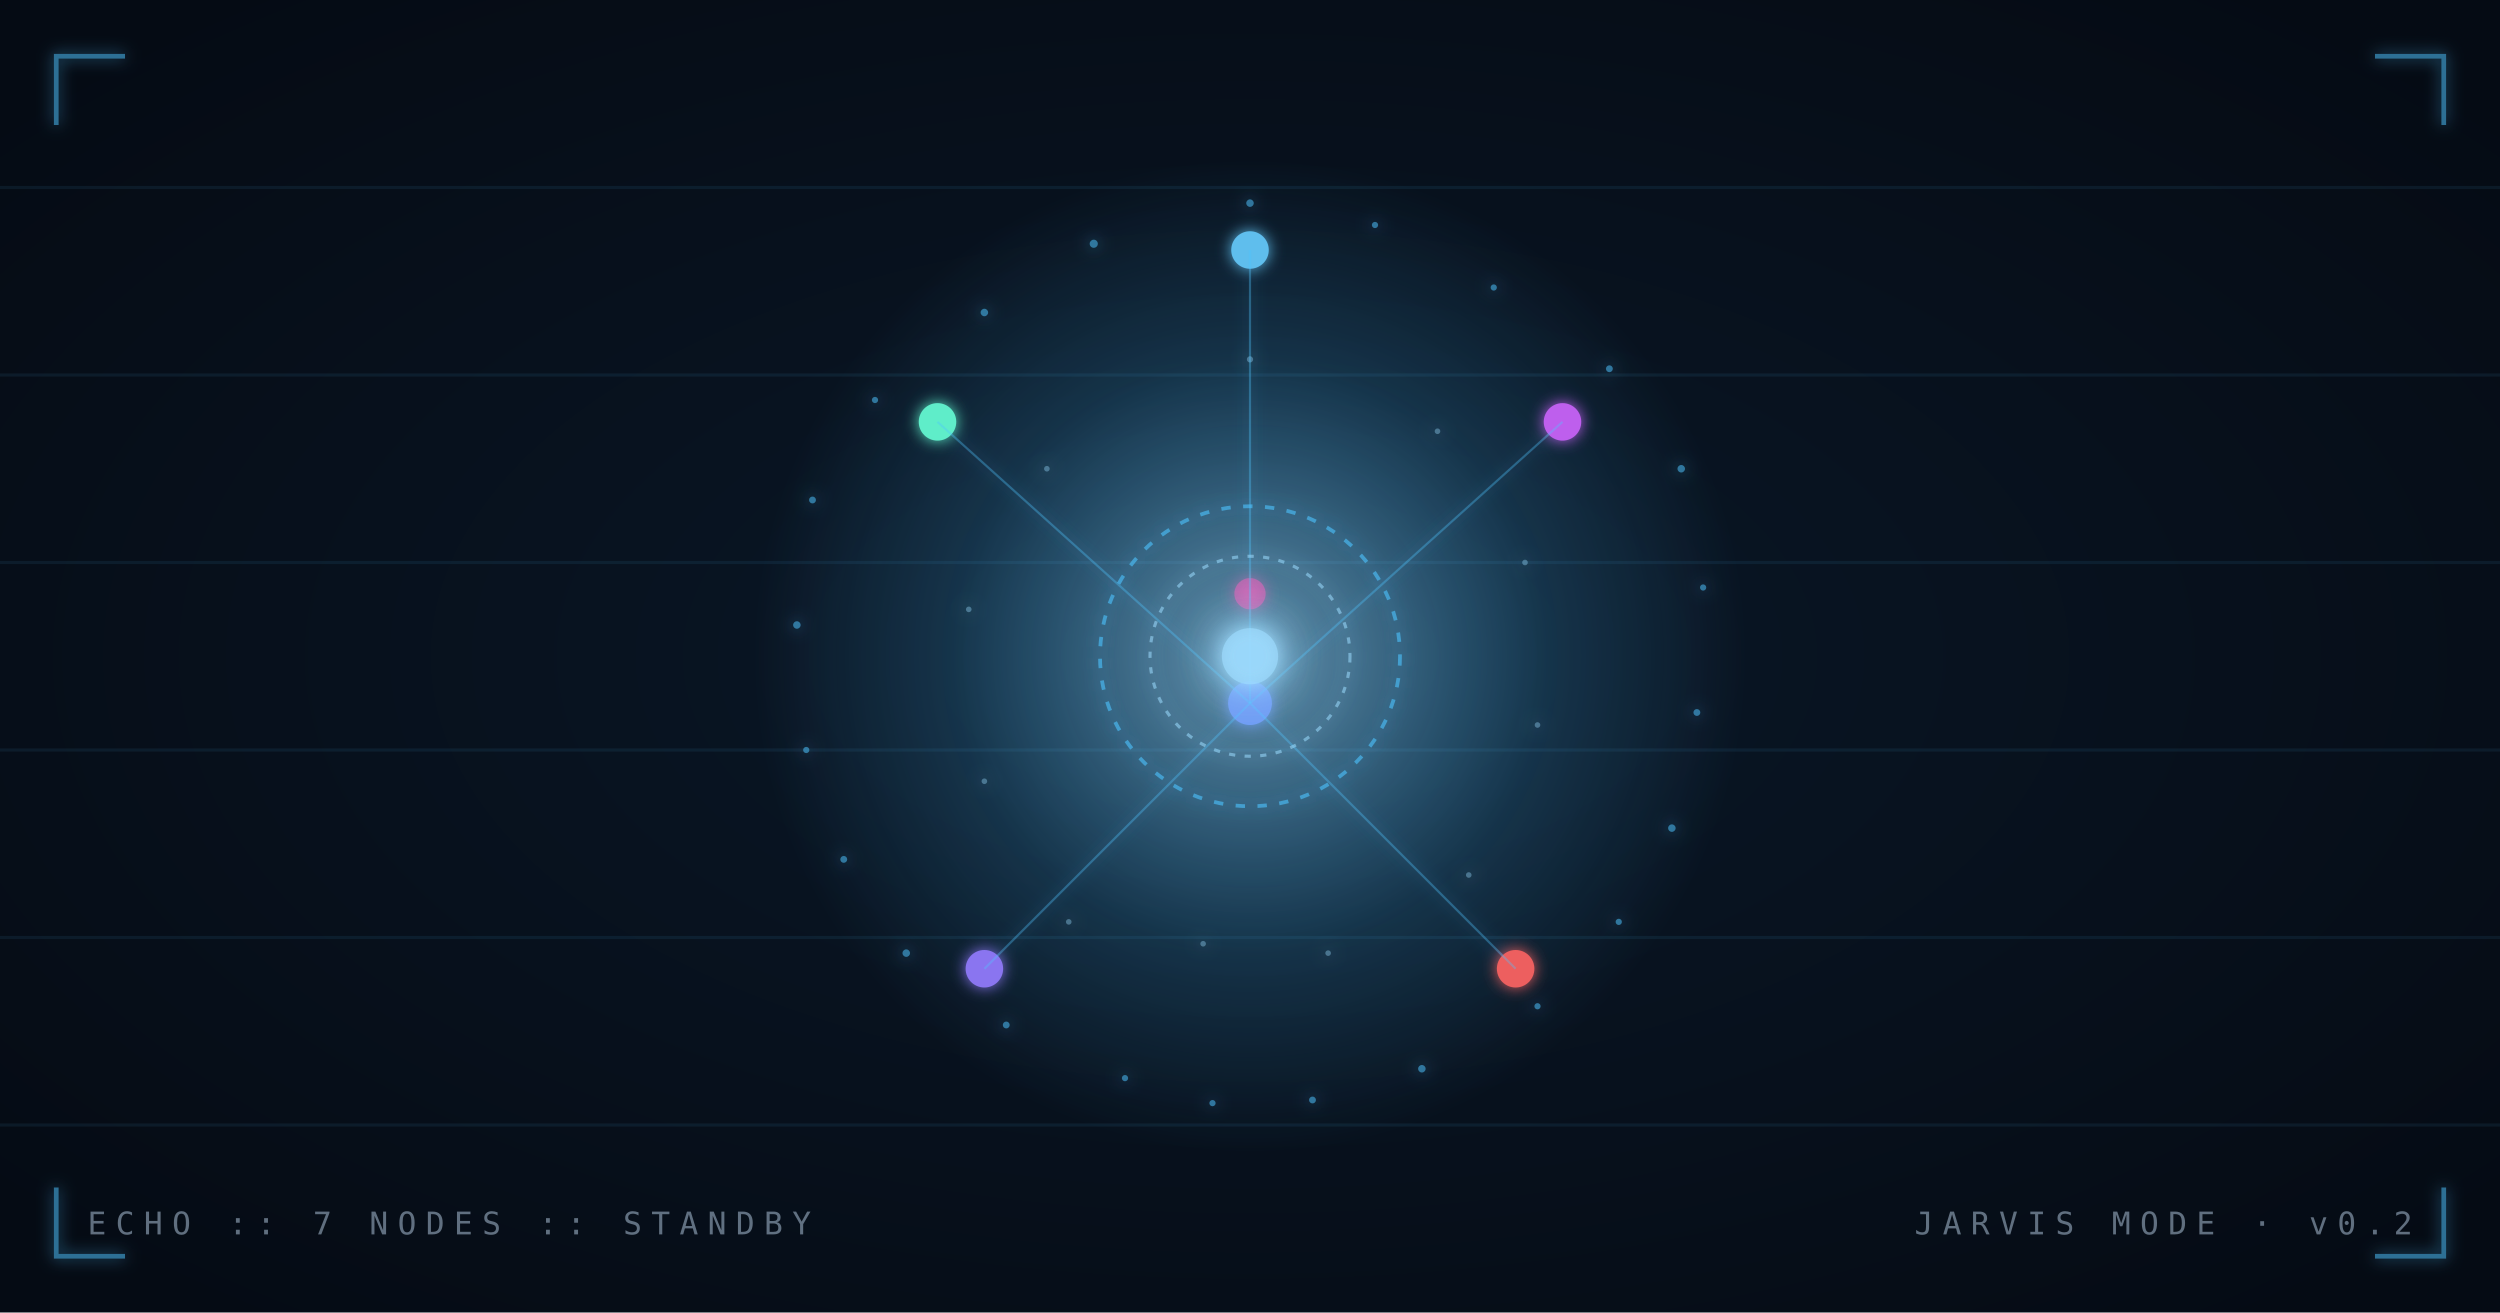
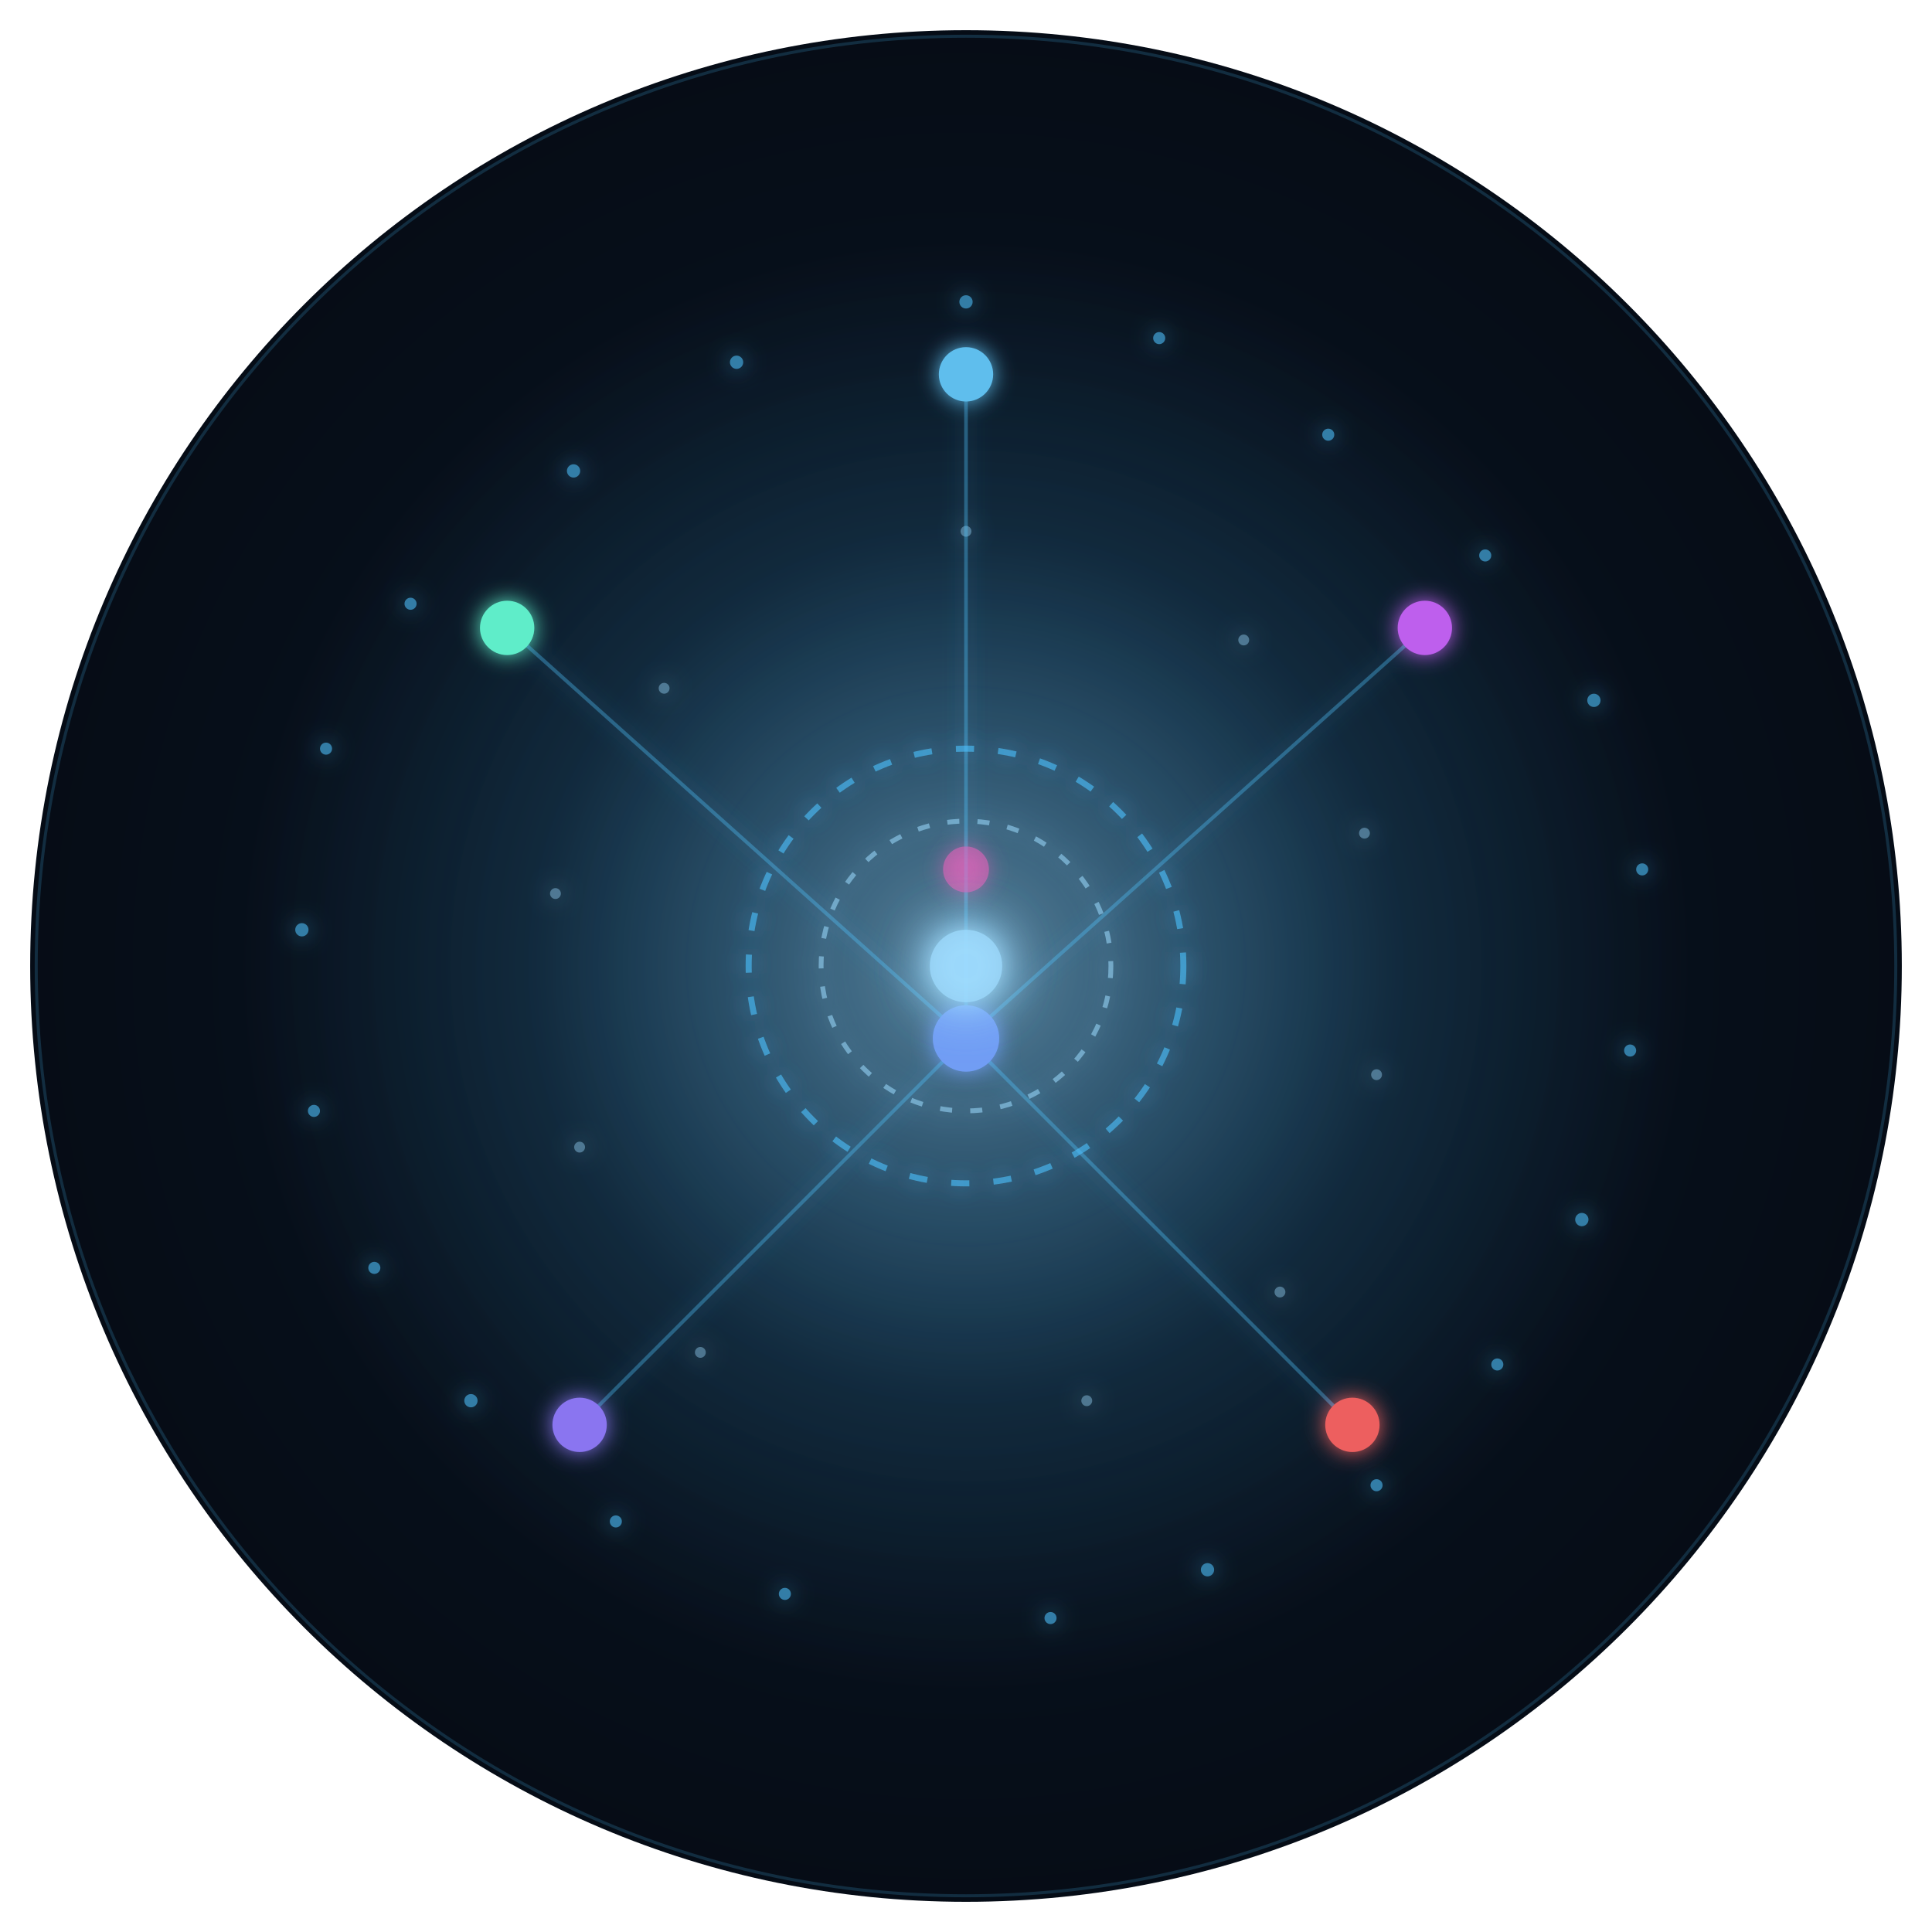
- <svg xmlns="http://www.w3.org/2000/svg" viewBox="0 0 800 420" width="100%" preserveAspectRatio="xMidYMid meet" role="img" aria-label="Echo brain visualization — rotating cyan sphere of memory dots">
+ <svg xmlns="http://www.w3.org/2000/svg" viewBox="0 0 320 320" width="280" height="280" preserveAspectRatio="xMidYMid meet" role="img" aria-label="Echo — rotating brain of memory nodes">
  <defs>
-     <radialGradient id="bg" cx="50%" cy="50%" r="65%">
+     <radialGradient id="bg" cx="50%" cy="50%" r="55%">
      <stop offset="0%" stop-color="#0a1828" />
      <stop offset="100%" stop-color="#050b14" />
    </radialGradient>
    <filter id="glow" x="-50%" y="-50%" width="200%" height="200%">
-       <feGaussianBlur stdDeviation="2.4" result="b" />
+       <feGaussianBlur stdDeviation="1.8" result="b" />
      <feMerge>
        <feMergeNode in="b" />
        <feMergeNode in="SourceGraphic" />
      </feMerge>
    </filter>
    <filter id="bigGlow" x="-100%" y="-100%" width="300%" height="300%">
-       <feGaussianBlur stdDeviation="6" result="b" />
+       <feGaussianBlur stdDeviation="4" result="b" />
      <feMerge>
        <feMergeNode in="b" />
        <feMergeNode in="SourceGraphic" />
      </feMerge>
    </filter>
    <radialGradient id="coreGlow" cx="50%" cy="50%" r="50%">
      <stop offset="0%" stop-color="#9DDCFF" stop-opacity="0.9" />
-       <stop offset="60%" stop-color="#4FC3FF" stop-opacity="0.25" />
+       <stop offset="60%" stop-color="#4FC3FF" stop-opacity="0.22" />
      <stop offset="100%" stop-color="#4FC3FF" stop-opacity="0" />
    </radialGradient>
  </defs>
-   <rect width="800" height="420" fill="url(#bg)" />
-   <g stroke="#4FC3FF" stroke-width="1.5" fill="none" opacity="0.55" filter="url(#glow)">
-     <path d="M 18 40 L 18 18 L 40 18" />
-     <path d="M 760 18 L 782 18 L 782 40" />
-     <path d="M 18 380 L 18 402 L 40 402" />
-     <path d="M 782 380 L 782 402 L 760 402" />
-   </g>
-   <g opacity="0.08">
-     <line x1="0" y1="60" x2="800" y2="60" stroke="#4FC3FF" />
-     <line x1="0" y1="120" x2="800" y2="120" stroke="#4FC3FF" />
-     <line x1="0" y1="180" x2="800" y2="180" stroke="#4FC3FF" />
-     <line x1="0" y1="240" x2="800" y2="240" stroke="#4FC3FF" />
-     <line x1="0" y1="300" x2="800" y2="300" stroke="#4FC3FF" />
-     <line x1="0" y1="360" x2="800" y2="360" stroke="#4FC3FF" />
-   </g>
-   <g transform="translate(400,210)">
-     <circle r="160" fill="url(#coreGlow)" opacity="0.7" />
-     <g opacity="0.55" filter="url(#glow)">
-       <animateTransform attributeName="transform" type="rotate" from="0" to="360" dur="45s" repeatCount="indefinite" />
-       <circle cx="0" cy="-145" r="1.2" fill="#4FC3FF" />
-       <circle cx="40" cy="-138" r="1.0" fill="#4FC3FF" />
-       <circle cx="-50" cy="-132" r="1.3" fill="#4FC3FF" />
-       <circle cx="78" cy="-118" r="1.0" fill="#4FC3FF" />
-       <circle cx="-85" cy="-110" r="1.2" fill="#4FC3FF" />
-       <circle cx="115" cy="-92" r="1.1" fill="#4FC3FF" />
-       <circle cx="-120" cy="-82" r="1.0" fill="#4FC3FF" />
-       <circle cx="138" cy="-60" r="1.2" fill="#4FC3FF" />
-       <circle cx="-140" cy="-50" r="1.1" fill="#4FC3FF" />
-       <circle cx="145" cy="-22" r="1.0" fill="#4FC3FF" />
-       <circle cx="-145" cy="-10" r="1.2" fill="#4FC3FF" />
-       <circle cx="143" cy="18" r="1.1" fill="#4FC3FF" />
-       <circle cx="-142" cy="30" r="1.0" fill="#4FC3FF" />
-       <circle cx="135" cy="55" r="1.2" fill="#4FC3FF" />
-       <circle cx="-130" cy="65" r="1.1" fill="#4FC3FF" />
-       <circle cx="118" cy="85" r="1.0" fill="#4FC3FF" />
-       <circle cx="-110" cy="95" r="1.2" fill="#4FC3FF" />
-       <circle cx="92" cy="112" r="1.0" fill="#4FC3FF" />
-       <circle cx="-78" cy="118" r="1.1" fill="#4FC3FF" />
-       <circle cx="55" cy="132" r="1.2" fill="#4FC3FF" />
-       <circle cx="-40" cy="135" r="1.0" fill="#4FC3FF" />
-       <circle cx="20" cy="142" r="1.1" fill="#4FC3FF" />
-       <circle cx="-12" cy="143" r="1.0" fill="#4FC3FF" />
-       <circle cx="0" cy="-95" r="1.0" fill="#9DDCFF" opacity="0.7" />
-       <circle cx="60" cy="-72" r="0.9" fill="#9DDCFF" opacity="0.7" />
-       <circle cx="-65" cy="-60" r="0.9" fill="#9DDCFF" opacity="0.7" />
-       <circle cx="88" cy="-30" r="0.9" fill="#9DDCFF" opacity="0.7" />
-       <circle cx="-90" cy="-15" r="0.9" fill="#9DDCFF" opacity="0.7" />
-       <circle cx="92" cy="22" r="0.9" fill="#9DDCFF" opacity="0.7" />
-       <circle cx="-85" cy="40" r="0.9" fill="#9DDCFF" opacity="0.7" />
-       <circle cx="70" cy="70" r="0.9" fill="#9DDCFF" opacity="0.7" />
-       <circle cx="-58" cy="85" r="0.9" fill="#9DDCFF" opacity="0.7" />
-       <circle cx="25" cy="95" r="0.9" fill="#9DDCFF" opacity="0.7" />
-       <circle cx="-15" cy="92" r="0.9" fill="#9DDCFF" opacity="0.7" />
+   <circle cx="160" cy="160" r="155" fill="url(#bg)" />
+   <circle cx="160" cy="160" r="154" fill="none" stroke="#4FC3FF" stroke-width="0.5" opacity="0.18" />
+   <g transform="translate(160,160)">
+     <circle r="120" fill="url(#coreGlow)" opacity="0.6" />
+     <g opacity="0.6" filter="url(#glow)">
+       <animateTransform attributeName="transform" type="rotate" from="0" to="360" dur="38s" repeatCount="indefinite" />
+       <circle cx="0" cy="-110" r="1.1" fill="#4FC3FF" />
+       <circle cx="32" cy="-104" r="1.0" fill="#4FC3FF" />
+       <circle cx="-38" cy="-100" r="1.1" fill="#4FC3FF" />
+       <circle cx="60" cy="-88" r="1.0" fill="#4FC3FF" />
+       <circle cx="-65" cy="-82" r="1.1" fill="#4FC3FF" />
+       <circle cx="86" cy="-68" r="1.0" fill="#4FC3FF" />
+       <circle cx="-92" cy="-60" r="1.0" fill="#4FC3FF" />
+       <circle cx="104" cy="-44" r="1.1" fill="#4FC3FF" />
+       <circle cx="-106" cy="-36" r="1.0" fill="#4FC3FF" />
+       <circle cx="112" cy="-16" r="1.0" fill="#4FC3FF" />
+       <circle cx="-110" cy="-6" r="1.1" fill="#4FC3FF" />
+       <circle cx="110" cy="14" r="1.0" fill="#4FC3FF" />
+       <circle cx="-108" cy="24" r="1.0" fill="#4FC3FF" />
+       <circle cx="102" cy="42" r="1.1" fill="#4FC3FF" />
+       <circle cx="-98" cy="50" r="1.0" fill="#4FC3FF" />
+       <circle cx="88" cy="66" r="1.0" fill="#4FC3FF" />
+       <circle cx="-82" cy="72" r="1.1" fill="#4FC3FF" />
+       <circle cx="68" cy="86" r="1.0" fill="#4FC3FF" />
+       <circle cx="-58" cy="92" r="1.0" fill="#4FC3FF" />
+       <circle cx="40" cy="100" r="1.1" fill="#4FC3FF" />
+       <circle cx="-30" cy="104" r="1.0" fill="#4FC3FF" />
+       <circle cx="14" cy="108" r="1.0" fill="#4FC3FF" />
+       <circle cx="0" cy="-72" r="0.9" fill="#9DDCFF" opacity="0.7" />
+       <circle cx="46" cy="-54" r="0.9" fill="#9DDCFF" opacity="0.7" />
+       <circle cx="-50" cy="-46" r="0.9" fill="#9DDCFF" opacity="0.7" />
+       <circle cx="66" cy="-22" r="0.9" fill="#9DDCFF" opacity="0.7" />
+       <circle cx="-68" cy="-12" r="0.9" fill="#9DDCFF" opacity="0.7" />
+       <circle cx="68" cy="18" r="0.9" fill="#9DDCFF" opacity="0.7" />
+       <circle cx="-64" cy="30" r="0.9" fill="#9DDCFF" opacity="0.7" />
+       <circle cx="52" cy="54" r="0.9" fill="#9DDCFF" opacity="0.7" />
+       <circle cx="-44" cy="64" r="0.9" fill="#9DDCFF" opacity="0.7" />
+       <circle cx="20" cy="72" r="0.9" fill="#9DDCFF" opacity="0.7" />
    </g>
    <g filter="url(#glow)">
-       <animateTransform attributeName="transform" type="rotate" from="0" to="-360" dur="60s" repeatCount="indefinite" />
-       <circle cx="0" cy="-130" r="6" fill="hsl(200 80% 65%)">
-         <animate attributeName="r" values="5;7;5" dur="3.2s" repeatCount="indefinite" />
+       <animateTransform attributeName="transform" type="rotate" from="0" to="-360" dur="52s" repeatCount="indefinite" />
+       <g stroke="#4FC3FF" stroke-width="0.6" opacity="0.35">
+         <line x1="0" y1="-98" x2="0" y2="12" />
+         <line x1="0" y1="12" x2="76" y2="-56" />
+         <line x1="0" y1="12" x2="-76" y2="-56" />
+         <line x1="0" y1="12" x2="64" y2="76" />
+         <line x1="0" y1="12" x2="-64" y2="76" />
+       </g>
+       <circle cx="0" cy="-98" r="4.5" fill="hsl(200 80% 65%)">
+         <animate attributeName="r" values="3.8;5.4;3.8" dur="3.2s" repeatCount="indefinite" />
      </circle>
-       <circle cx="100" cy="-75" r="6" fill="hsl(280 80% 65%)">
-         <animate attributeName="r" values="5;7;5" dur="2.8s" repeatCount="indefinite" />
+       <circle cx="76" cy="-56" r="4.5" fill="hsl(280 80% 65%)">
+         <animate attributeName="r" values="3.8;5.4;3.8" dur="2.8s" repeatCount="indefinite" />
      </circle>
-       <circle cx="-100" cy="-75" r="6" fill="hsl(165 80% 65%)">
-         <animate attributeName="r" values="5;7;5" dur="3.6s" repeatCount="indefinite" />
+       <circle cx="-76" cy="-56" r="4.5" fill="hsl(165 80% 65%)">
+         <animate attributeName="r" values="3.8;5.4;3.8" dur="3.6s" repeatCount="indefinite" />
      </circle>
-       <circle cx="0" cy="15" r="7" fill="hsl(220 85% 70%)">
-         <animate attributeName="r" values="6;8.5;6" dur="2.4s" repeatCount="indefinite" />
+       <circle cx="0" cy="12" r="5.5" fill="hsl(220 85% 70%)">
+         <animate attributeName="r" values="4.6;6.6;4.6" dur="2.4s" repeatCount="indefinite" />
      </circle>
-       <circle cx="0" cy="-20" r="5" fill="hsl(320 75% 65%)" opacity="0.55">
-         <animate attributeName="r" values="4;6;4" dur="3.0s" repeatCount="indefinite" />
+       <circle cx="0" cy="-16" r="3.8" fill="hsl(320 75% 65%)" opacity="0.55">
+         <animate attributeName="r" values="3;4.6;3" dur="3.0s" repeatCount="indefinite" />
      </circle>
-       <circle cx="85" cy="100" r="6" fill="hsl(0 80% 65%)">
-         <animate attributeName="r" values="5;7;5" dur="3.4s" repeatCount="indefinite" />
+       <circle cx="64" cy="76" r="4.5" fill="hsl(0 80% 65%)">
+         <animate attributeName="r" values="3.8;5.4;3.8" dur="3.4s" repeatCount="indefinite" />
      </circle>
-       <circle cx="-85" cy="100" r="6" fill="hsl(250 80% 70%)">
-         <animate attributeName="r" values="5;7;5" dur="3.8s" repeatCount="indefinite" />
+       <circle cx="-64" cy="76" r="4.5" fill="hsl(250 80% 70%)">
+         <animate attributeName="r" values="3.8;5.4;3.8" dur="3.8s" repeatCount="indefinite" />
      </circle>
-       <line x1="0" y1="-130" x2="0" y2="15" stroke="#4FC3FF" stroke-width="0.7" opacity="0.35" />
-       <line x1="0" y1="15" x2="100" y2="-75" stroke="#4FC3FF" stroke-width="0.7" opacity="0.35" />
-       <line x1="0" y1="15" x2="-100" y2="-75" stroke="#4FC3FF" stroke-width="0.7" opacity="0.35" />
-       <line x1="0" y1="15" x2="85" y2="100" stroke="#4FC3FF" stroke-width="0.7" opacity="0.35" />
-       <line x1="0" y1="15" x2="-85" y2="100" stroke="#4FC3FF" stroke-width="0.7" opacity="0.35" />
    </g>
    <g filter="url(#glow)">
-       <circle r="48" fill="none" stroke="#4FC3FF" stroke-width="1.2" opacity="0.6" stroke-dasharray="3 4">
-         <animateTransform attributeName="transform" type="rotate" from="0" to="360" dur="14s" repeatCount="indefinite" />
+       <circle r="36" fill="none" stroke="#4FC3FF" stroke-width="1" opacity="0.6" stroke-dasharray="3 4">
+         <animateTransform attributeName="transform" type="rotate" from="0" to="360" dur="12s" repeatCount="indefinite" />
      </circle>
-       <circle r="32" fill="none" stroke="#9DDCFF" stroke-width="1" opacity="0.55" stroke-dasharray="2 3">
-         <animateTransform attributeName="transform" type="rotate" from="360" to="0" dur="9s" repeatCount="indefinite" />
+       <circle r="24" fill="none" stroke="#9DDCFF" stroke-width="0.8" opacity="0.55" stroke-dasharray="2 3">
+         <animateTransform attributeName="transform" type="rotate" from="360" to="0" dur="8s" repeatCount="indefinite" />
      </circle>
-       <circle r="9" fill="#9DDCFF" opacity="0.75" filter="url(#bigGlow)">
+       <circle r="6" fill="#9DDCFF" opacity="0.8" filter="url(#bigGlow)">
        <animate attributeName="opacity" values="0.55;0.95;0.55" dur="2.6s" repeatCount="indefinite" />
      </circle>
    </g>
  </g>
-   <text x="28" y="395" font-family="Menlo, Consolas, monospace" font-size="10" fill="#cfe7ff" opacity="0.45" letter-spacing="3">
-     ECHO :: 7 NODES :: STANDBY
-   </text>
-   <text x="772" y="395" text-anchor="end" font-family="Menlo, Consolas, monospace" font-size="10" fill="#cfe7ff" opacity="0.45" letter-spacing="3">
-     JARVIS MODE · v0.2
-   </text>
</svg>
